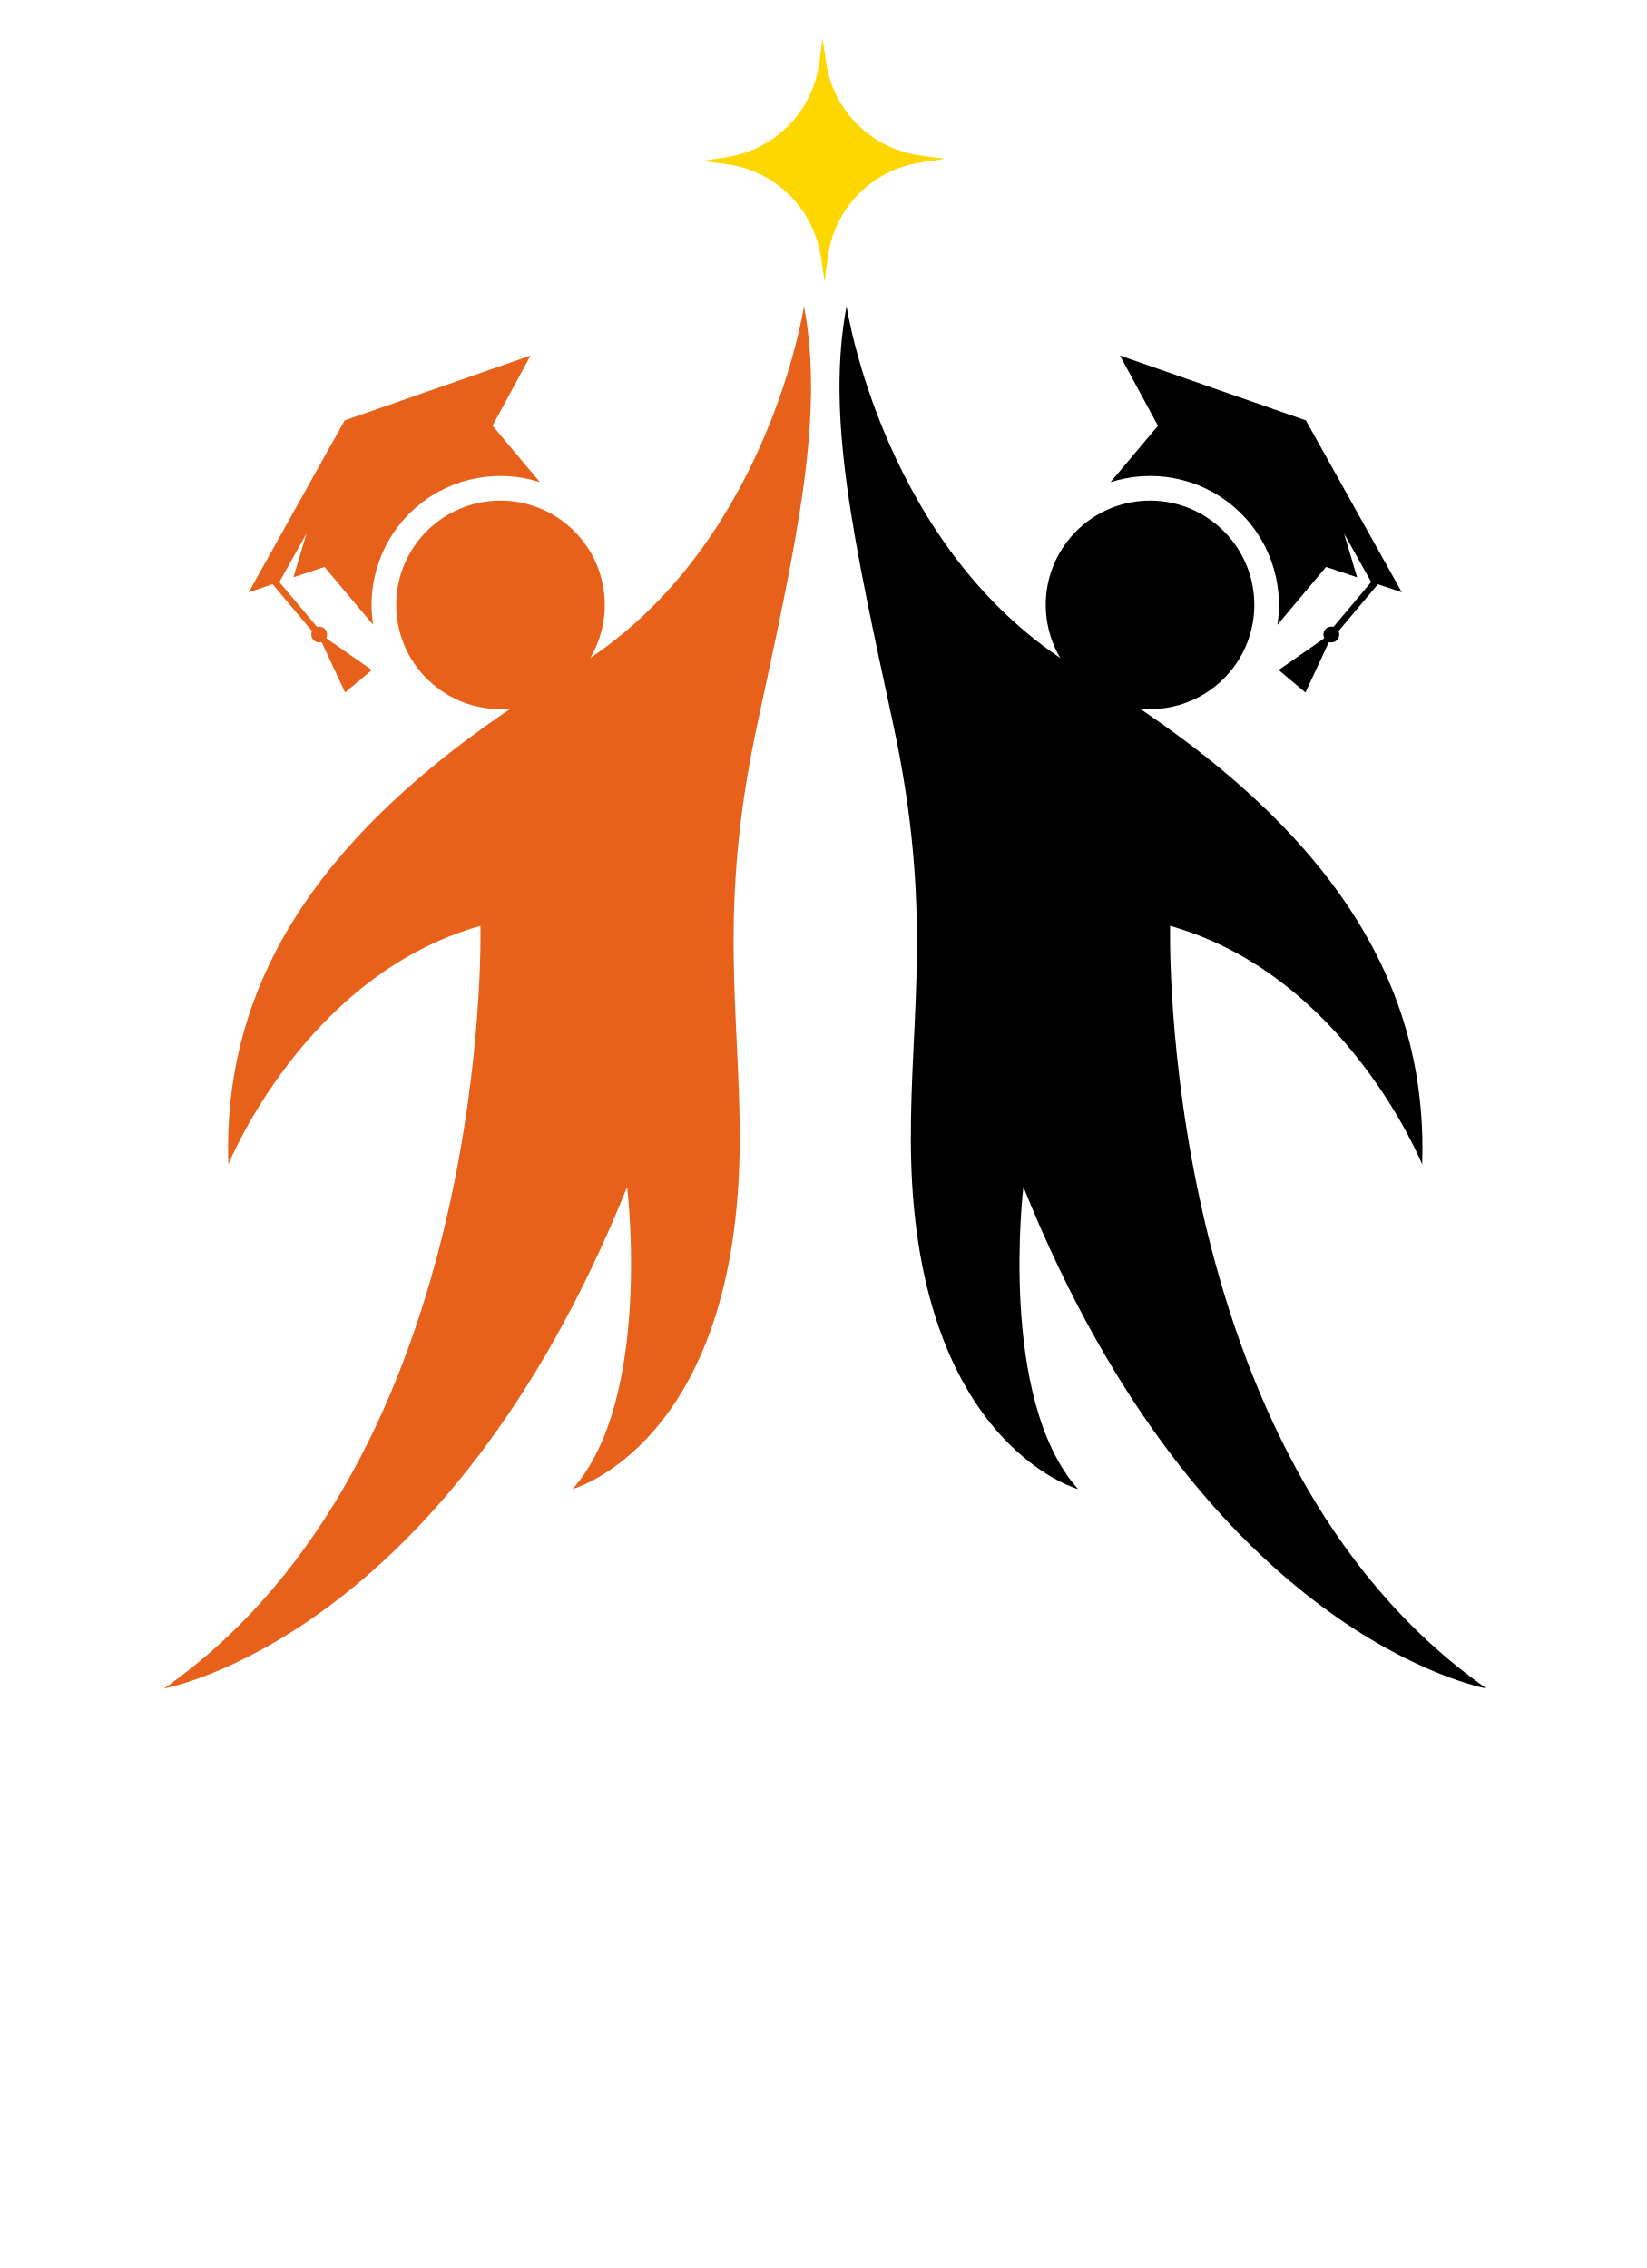
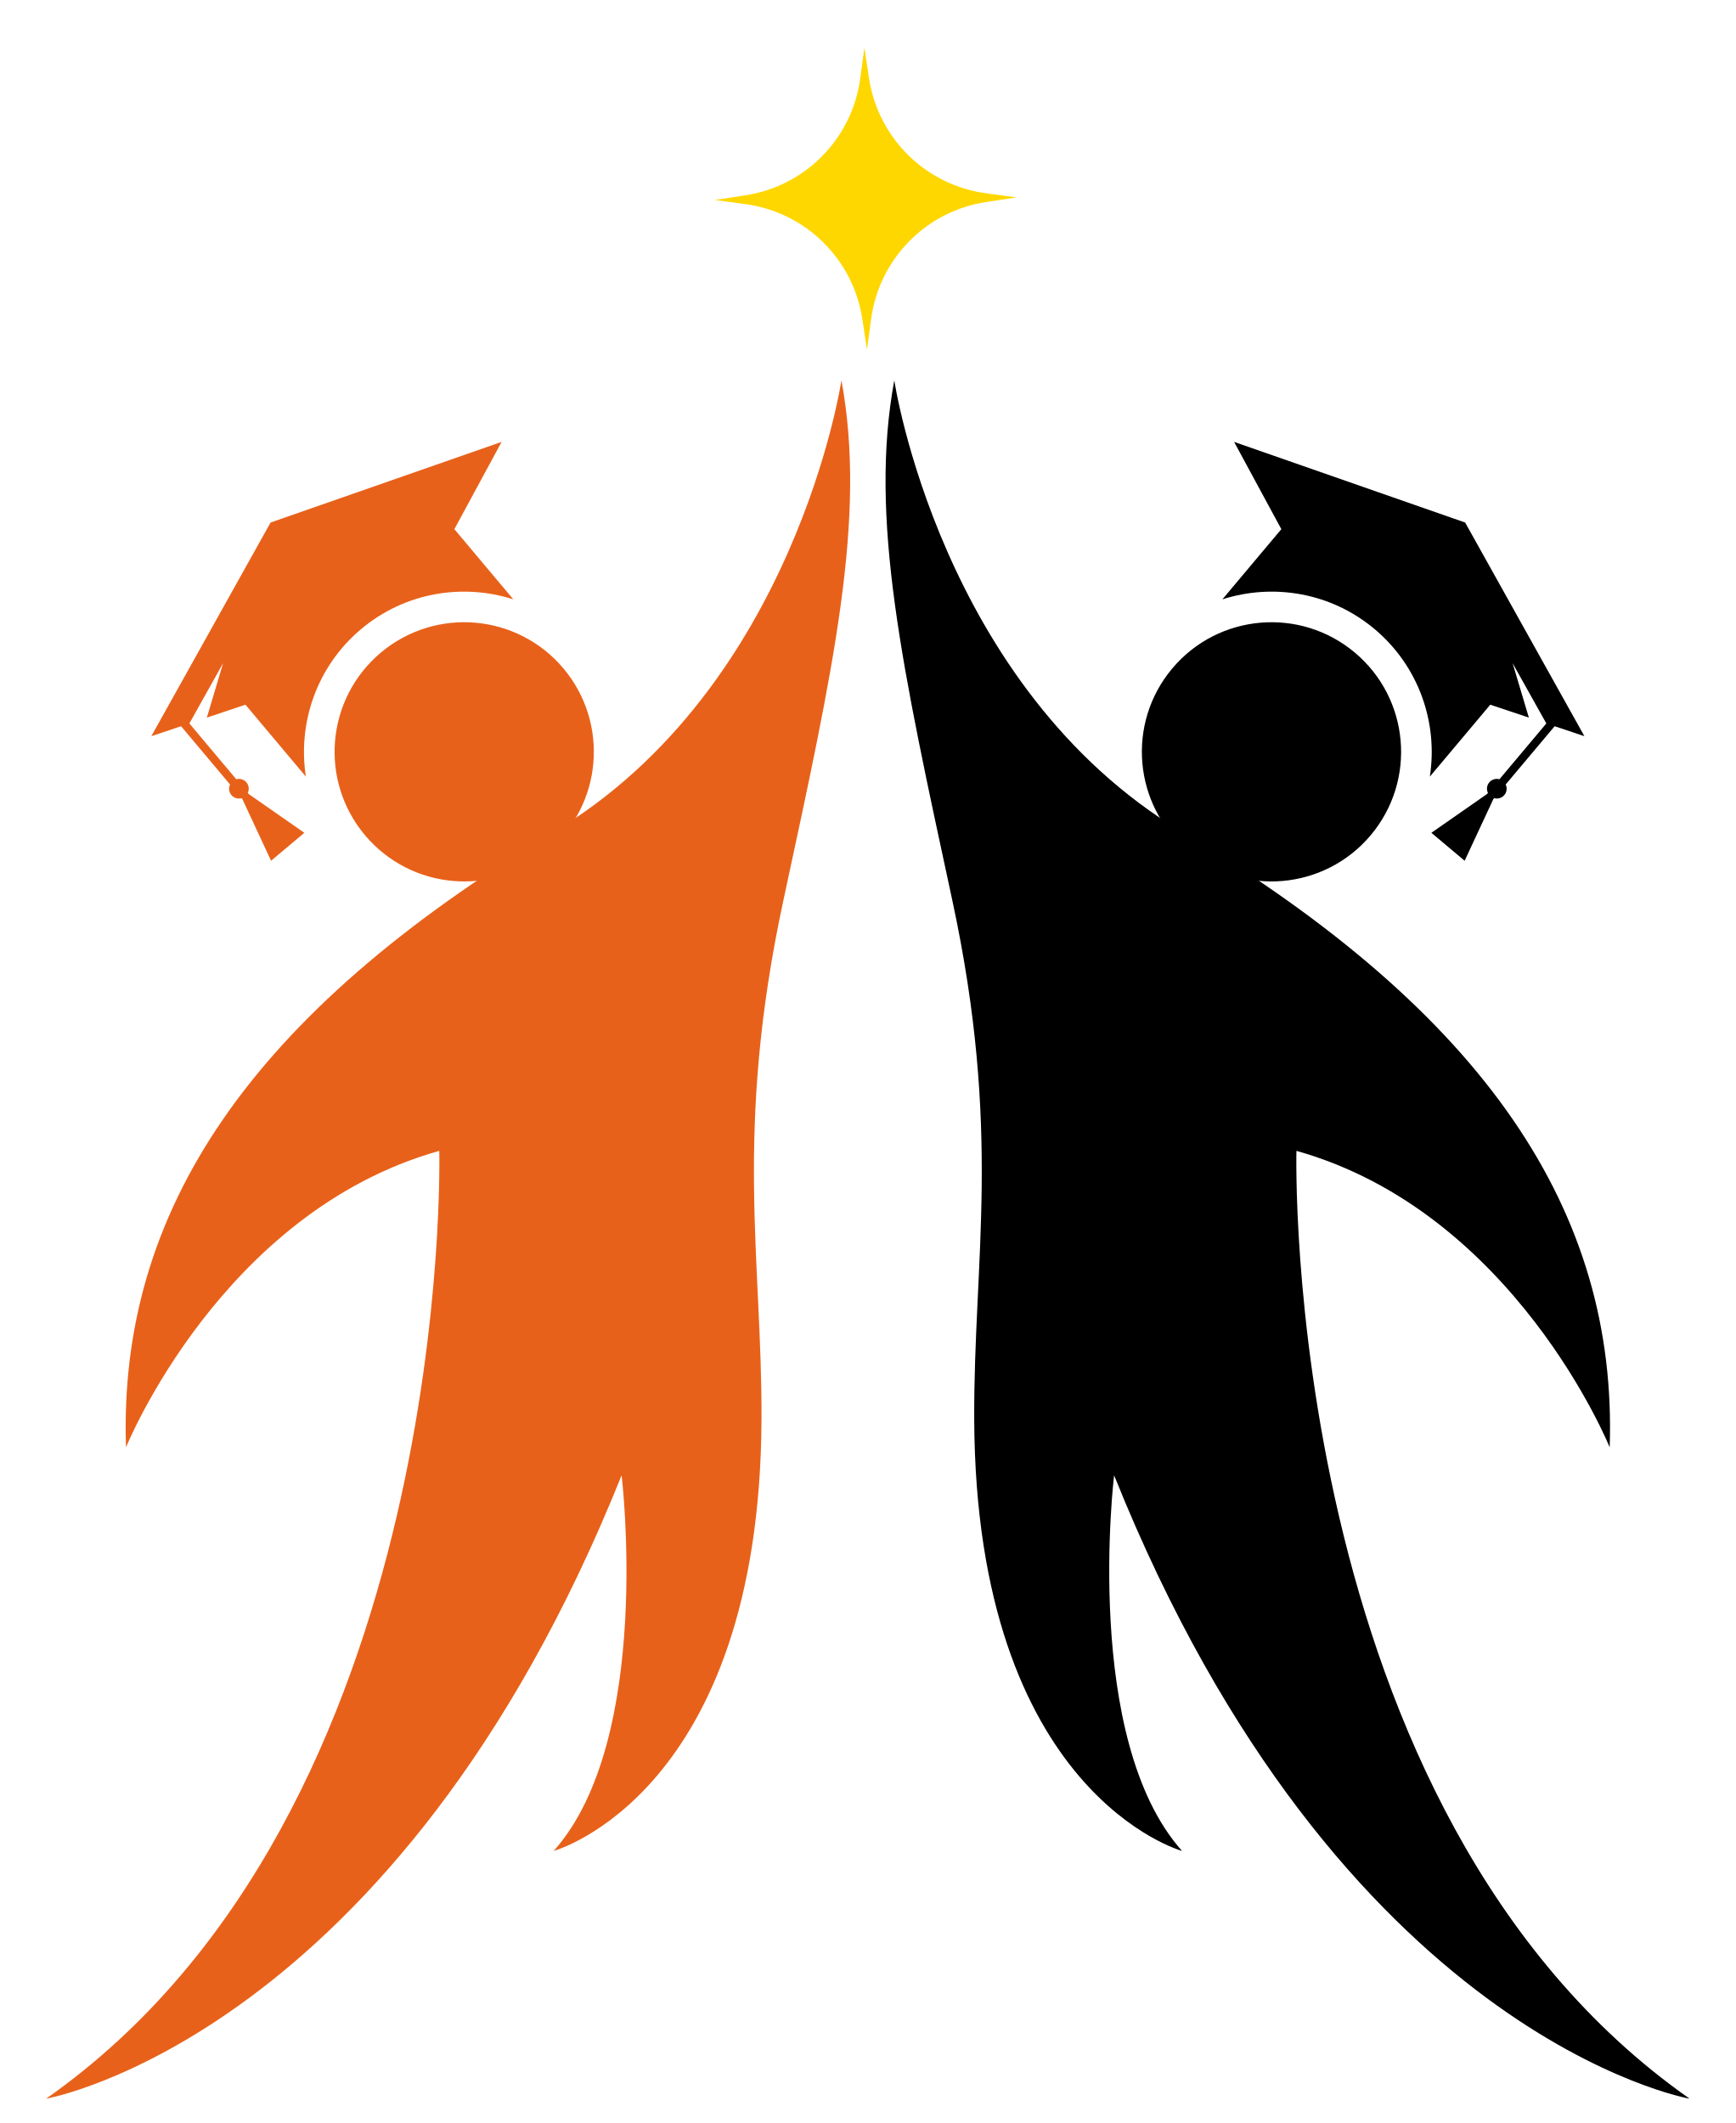
- <svg xmlns="http://www.w3.org/2000/svg" width="882" zoomAndPan="magnify" viewBox="308 21 882 1215" height="1215" preserveAspectRatio="xMidYMid meet" version="1.0">
+ <svg xmlns="http://www.w3.org/2000/svg" width="748" zoomAndPan="magnify" viewBox="376 21 748 915" height="915" preserveAspectRatio="xMidYMid meet" version="1.0">
  <defs>
    <g />
    <clipPath id="c6cb9a42e8">
      <path d="M 757.062 184.055 L 1103.859 184.055 L 1103.859 925.527 L 757.062 925.527 Z M 757.062 184.055 " clip-rule="nonzero" />
    </clipPath>
    <clipPath id="262ba9bd1f">
      <path d="M 395.859 184 L 743 184 L 743 925.828 L 395.859 925.828 Z M 395.859 184 " clip-rule="nonzero" />
    </clipPath>
    <clipPath id="08275e10fd">
      <path d="M 684 41.578 L 815 41.578 L 815 172 L 684 172 Z M 684 41.578 " clip-rule="nonzero" />
    </clipPath>
  </defs>
  <path fill="#000000" d="M 959.859 302.273 C 983.48 322.117 986.539 357.352 966.691 380.969 C 946.848 404.586 911.613 407.645 887.996 387.801 C 864.383 367.957 861.316 332.723 881.168 309.102 C 901.008 285.484 936.242 282.426 959.859 302.273 " fill-opacity="1" fill-rule="nonzero" />
  <path fill="#000000" d="M 1024.848 359.113 C 1025.539 360.562 1025.379 362.348 1024.273 363.656 C 1023.168 364.973 1021.441 365.438 1019.891 365.008 L 1019.5 365.477 L 1007.164 391.98 L 992.828 379.934 L 1016.812 363.219 L 1017.207 362.75 C 1016.512 361.297 1016.676 359.512 1017.781 358.203 C 1018.879 356.887 1020.609 356.422 1022.16 356.852 L 1042.367 332.805 L 1027.836 306.832 L 1034.84 330.285 L 1018.211 324.719 L 992.168 355.719 C 995.742 332.621 987.535 308.25 968.375 292.145 C 949.527 276.309 924.641 272.309 902.766 279.312 L 928.176 249.066 L 907.816 211.453 L 1007.383 246.207 L 1058.77 338.289 L 1045.945 334 L 1024.848 359.113 " fill-opacity="1" fill-rule="nonzero" />
  <g clip-path="url(#c6cb9a42e8)">
    <path fill="#000000" d="M 885.383 818.742 C 885.383 818.742 796.508 794.332 795.824 632.734 C 795.531 563.797 807.863 508.727 786.34 408.832 C 764.82 308.938 750.402 244.266 761.379 184.93 C 761.379 184.93 781.156 317.105 885.383 379.555 C 1016.32 458 1073.117 543.172 1069.672 644.789 C 1069.672 644.789 1028.75 543.469 934.68 517.012 C 934.68 517.012 927.312 801.523 1104.117 925.527 C 1104.117 925.527 953.297 899.184 856.105 656.844 C 856.105 656.844 842.328 770.52 885.383 818.742 " fill-opacity="1" fill-rule="nonzero" />
  </g>
  <path fill="#e8611a" d="M 540.113 302.273 C 516.5 322.117 513.438 357.352 533.285 380.969 C 553.129 404.586 588.363 407.645 611.98 387.801 C 635.598 367.957 638.656 332.723 618.812 309.102 C 598.965 285.484 563.73 282.426 540.113 302.273 " fill-opacity="1" fill-rule="nonzero" />
  <path fill="#e8611a" d="M 475.133 359.113 C 474.438 360.562 474.602 362.348 475.707 363.656 C 476.805 364.973 478.535 365.438 480.086 365.008 L 480.477 365.477 L 492.816 391.98 L 507.148 379.934 L 483.168 363.219 L 482.773 362.75 C 483.465 361.297 483.305 359.512 482.199 358.203 C 481.094 356.887 479.367 356.422 477.816 356.852 L 457.613 332.805 L 472.137 306.832 L 465.141 330.285 L 481.77 324.719 L 507.812 355.719 C 504.234 332.621 512.441 308.25 531.605 292.145 C 550.449 276.309 575.34 272.309 597.207 279.312 L 571.805 249.066 L 592.156 211.453 L 492.598 246.207 L 441.207 338.289 L 454.031 334 L 475.133 359.113 " fill-opacity="1" fill-rule="nonzero" />
  <g clip-path="url(#262ba9bd1f)">
    <path fill="#e8611a" d="M 614.598 818.742 C 614.598 818.742 703.469 794.332 704.156 632.734 C 704.449 563.797 692.113 508.727 713.633 408.832 C 735.156 308.938 749.574 244.266 738.602 184.93 C 738.602 184.93 718.82 317.105 614.598 379.555 C 483.66 458 426.859 543.172 430.305 644.789 C 430.305 644.789 471.223 543.469 565.301 517.012 C 565.301 517.012 572.668 801.523 395.859 925.527 C 395.859 925.527 546.676 899.184 643.875 656.844 C 643.875 656.844 657.652 770.52 614.598 818.742 " fill-opacity="1" fill-rule="nonzero" />
  </g>
  <g clip-path="url(#08275e10fd)">
    <path fill="#ffd700" d="M 747.605 158.492 L 749.617 171.68 L 751.406 158.457 C 754.902 132.543 775.062 112.027 800.914 108.086 L 814.105 106.078 L 800.879 104.289 C 774.965 100.793 754.453 80.633 750.512 54.777 L 748.496 41.59 L 746.711 54.812 C 743.215 80.727 723.055 101.238 697.203 105.184 L 684.012 107.195 L 697.238 108.98 C 723.152 112.477 743.66 132.641 747.605 158.492 " fill-opacity="1" fill-rule="nonzero" />
  </g>
  <g fill="#000000" fill-opacity="1">
    <g transform="translate(182.5131, 1390.456)">
      <g />
    </g>
  </g>
</svg>
